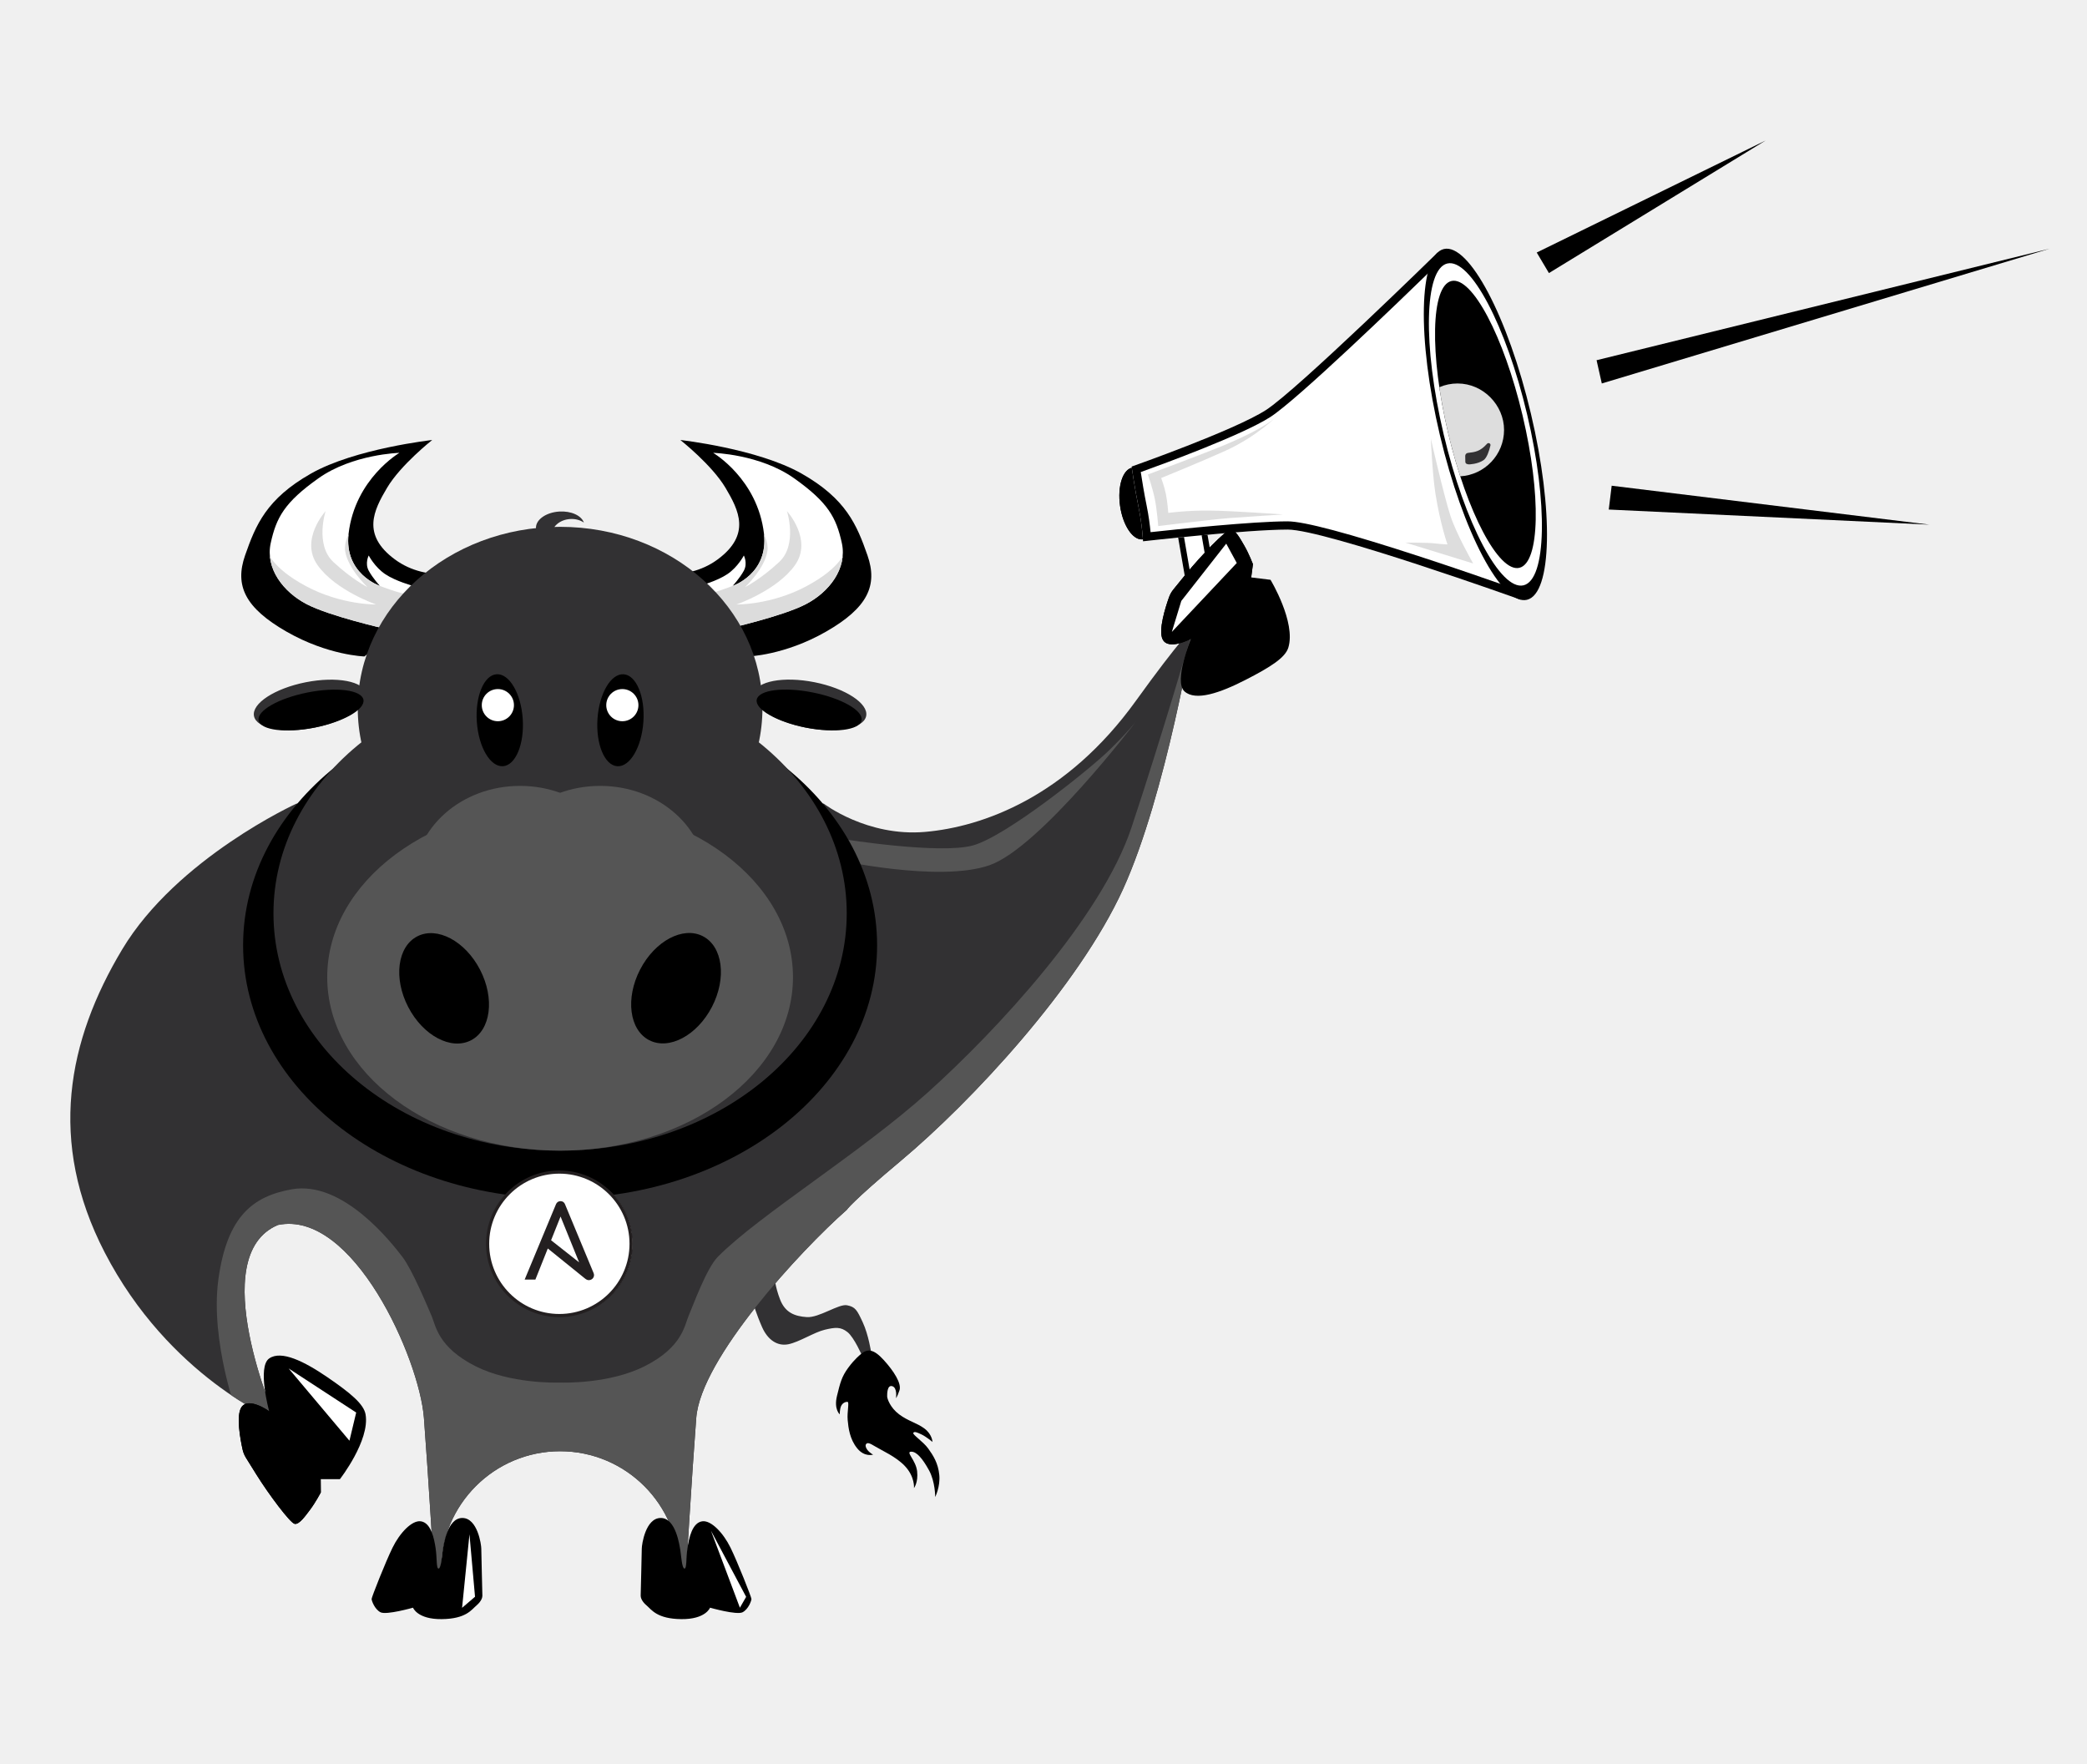
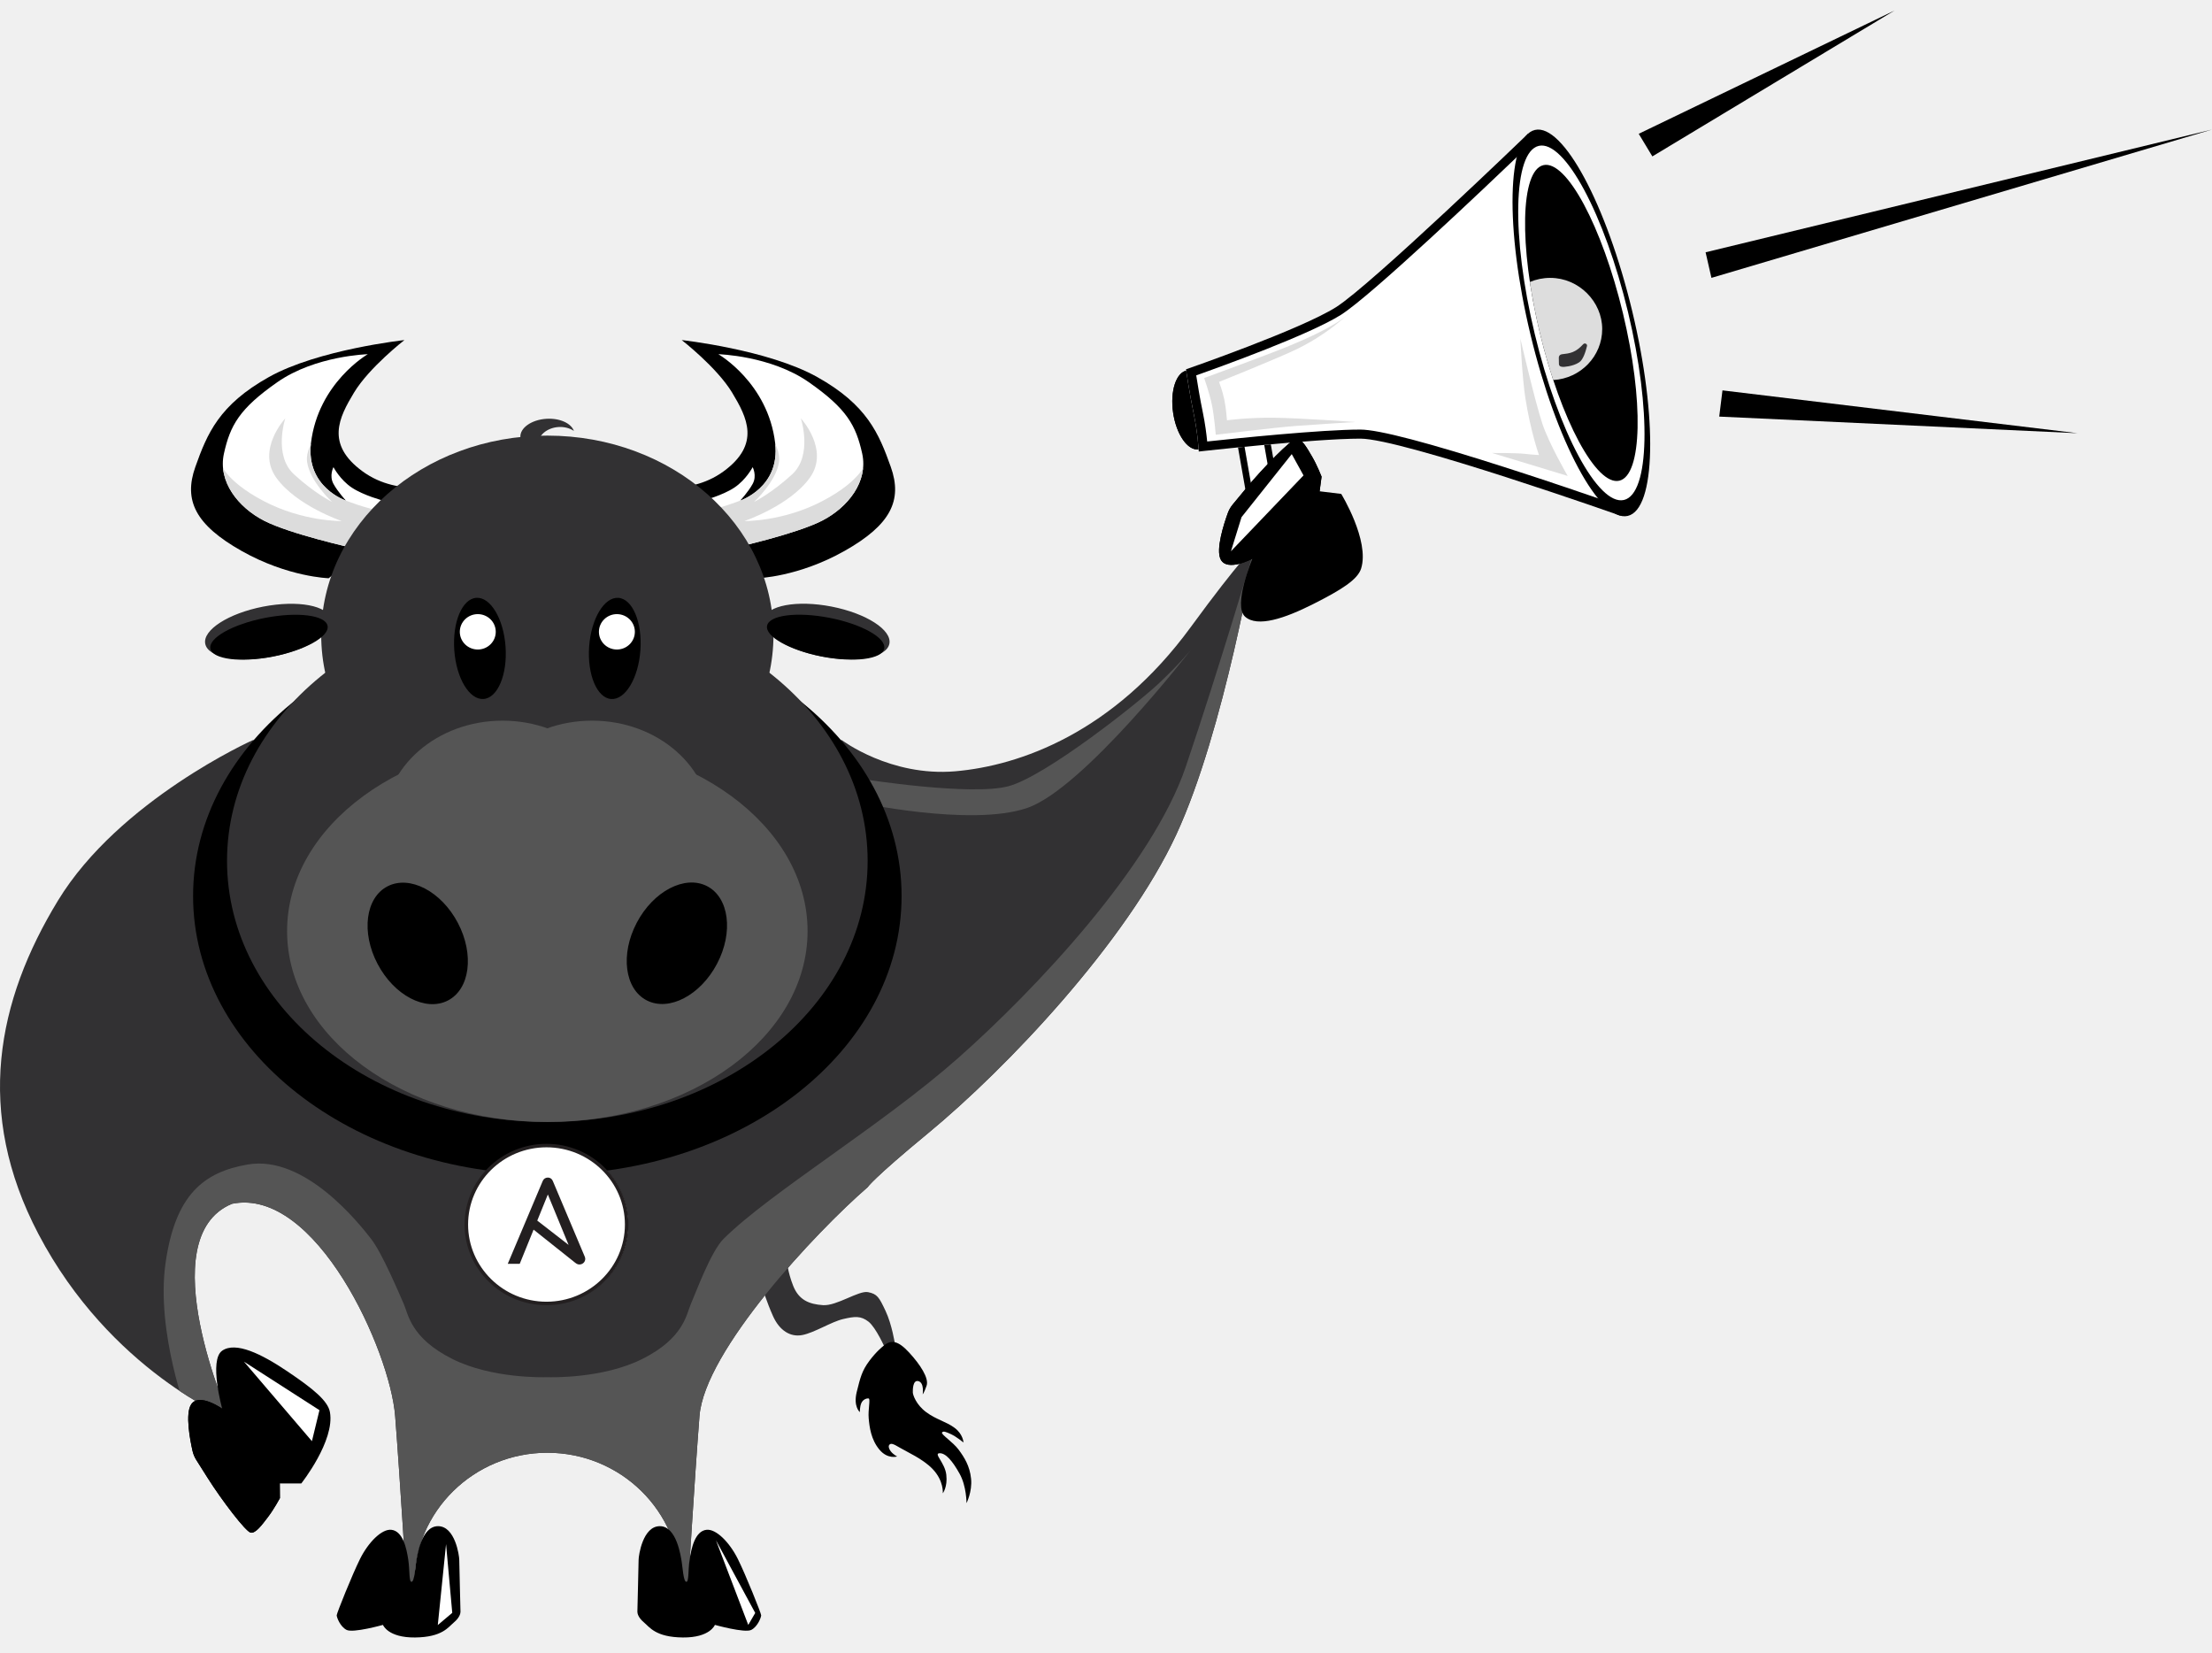
- <svg xmlns="http://www.w3.org/2000/svg" id="bullhorn-subscribe" width="954" height="806" data-name="Layer 2" viewBox="0 0 1771.29 1355.19">
-   <defs>
-     <style>
+ <svg xmlns="http://www.w3.org/2000/svg" id="bullhorn-subscribe" width="904.822" height="675.879" data-name="Layer 2" viewBox="0 0 1679.98 1136.408" version="1.1">
+   <defs id="defs3">
+     <style id="style1">
      .cls-1 {
        clip-path: url(#clippath);
      }

      .cls-2 {
        fill: #fff;
      }

      .cls-3 {
        fill: #323133;
      }

      .cls-4 {
        fill: #ddd;
      }

      .cls-5 {
        fill: #dcdcdc;
      }

      .cls-6 {
        fill: #231f20;
      }

      .cls-7 {
        fill: #555;
      }

      .cls-8 {
        clip-path: url(#clippath-1);
      }

      .cls-9 {
        clip-path: url(#clippath-2);
      }
    </style>
    <clipPath id="clippath">
-       <path class="cls-3" d="M699.12,611.38s36.78,28.26,85.95,24,120.39-29.89,178.89-111.13c37.88-52.6,49.08-62.6,49.08-62.6,0,0-23.25,141.89-59.95,222.43-37.6,82.51-128.4,180.09-188.64,230.53-41.8,35-45.82,41.58-45.82,41.58-39.48,34.75-123.83,126.14-127.7,176.47-3.87,50.32-8.85,134.94-8.85,134.94h-5.76c.1-1.82,.15-3.64,.15-5.49,0-55.84-45.27-101.11-101.11-101.11s-101.11,45.27-101.11,101.11c0,1.84,.05,3.67,.15,5.49h-5.76s-4.98-84.61-8.85-134.94c-3.87-50.32-60.16-176.81-123.88-163.69-62.71,26.31-1.66,165.9-1.66,165.9,0,0-90.77-36.83-145.44-142.68-48.51-93.92-31.52-179.73,14.93-257.15,46.45-77.42,147.87-123.66,147.87-123.66h446.34" />
+       <path class="cls-3" d="m 699.12,611.38 c 0,0 36.78,28.26 85.95,24 49.17,-4.26 120.39,-29.89 178.89,-111.13 37.88,-52.6 49.08,-62.6 49.08,-62.6 0,0 -23.25,141.89 -59.95,222.43 -37.6,82.51 -128.4,180.09 -188.64,230.53 -41.8,35 -45.82,41.58 -45.82,41.58 -39.48,34.75 -123.83,126.14 -127.7,176.47 -3.87,50.32 -8.85,134.94 -8.85,134.94 h -5.76 c 0.1,-1.82 0.15,-3.64 0.15,-5.49 0,-55.84 -45.27,-101.11 -101.11,-101.11 -55.84,0 -101.11,45.27 -101.11,101.11 0,1.84 0.05,3.67 0.15,5.49 h -5.76 c 0,0 -4.98,-84.61 -8.85,-134.94 -3.87,-50.32 -60.16,-176.81 -123.88,-163.69 -62.71,26.31 -1.66,165.9 -1.66,165.9 0,0 -90.77,-36.83 -145.44,-142.68 C 40.3,898.27 57.29,812.46 103.74,735.04 150.19,657.62 251.61,611.38 251.61,611.38 h 446.34" id="path1" />
    </clipPath>
    <clipPath id="clippath-1">
-       <path class="cls-2" d="M350.58,426.58s-14.74-3.95-23.69-10c-8.95-6.05-13.95-15.79-13.95-15.79,0,0-3.42,6.58,0,12.9s9.48,12.9,9.48,12.9c0,0-30.52-10.22-26.58-44.22,5.41-46.66,43.16-68.7,43.16-68.7,0,0-39.74,1.05-68.7,21.58s-35.8,33.43-40.53,55.01,10.79,41.59,30.53,51.85,66.33,20.79,66.33,20.79l23.95-36.32Z" />
+       <path class="cls-2" d="m 350.58,426.58 c 0,0 -14.74,-3.95 -23.69,-10 -8.95,-6.05 -13.95,-15.79 -13.95,-15.79 0,0 -3.42,6.58 0,12.9 3.42,6.32 9.48,12.9 9.48,12.9 0,0 -30.52,-10.22 -26.58,-44.22 5.41,-46.66 43.16,-68.7 43.16,-68.7 0,0 -39.74,1.05 -68.7,21.58 -28.96,20.53 -35.8,33.43 -40.53,55.01 -4.73,21.58 10.79,41.59 30.53,51.85 19.74,10.26 66.33,20.79 66.33,20.79 z" id="path2" />
    </clipPath>
    <clipPath id="clippath-2">
-       <path class="cls-2" d="M593.68,426.58s14.74-3.95,23.69-10c8.95-6.05,13.95-15.79,13.95-15.79,0,0,3.42,6.58,0,12.9s-9.48,12.9-9.48,12.9c0,0,30.52-10.22,26.58-44.22-5.41-46.66-43.16-68.7-43.16-68.7,0,0,39.74,1.05,68.7,21.58s35.8,33.43,40.53,55.01-10.79,41.59-30.53,51.85-66.33,20.79-66.33,20.79l-23.95-36.32Z" />
+       <path class="cls-2" d="m 593.68,426.58 c 0,0 14.74,-3.95 23.69,-10 8.95,-6.05 13.95,-15.79 13.95,-15.79 0,0 3.42,6.58 0,12.9 -3.42,6.32 -9.48,12.9 -9.48,12.9 0,0 30.52,-10.22 26.58,-44.22 -5.41,-46.66 -43.16,-68.7 -43.16,-68.7 0,0 39.74,1.05 68.7,21.58 28.96,20.53 35.8,33.43 40.53,55.01 4.73,21.58 -10.79,41.59 -30.53,51.85 -19.74,10.26 -66.33,20.79 -66.33,20.79 z" id="path3" />
    </clipPath>
  </defs>
-   <path class="cls-3" d="M739.41,1077.26s-2.25-15.07-7.15-25.62c-4.9-10.55-6.28-13.11-13.34-14.52-7.06-1.41-23.73,10.76-34.2,10.04s-18.34-3.91-22.63-14.91c-4.28-11-4.75-19.19-4.75-19.19l-18.61,20.79s3.21,10.83,8.05,21.78c4.84,10.95,13.04,16.4,22.27,14.58,9.23-1.82,21.99-10.21,31-12.34,9-2.13,13.47-2.51,19.2,1.99,5.74,4.5,12.75,20.75,12.75,20.75l7.41-3.35Z" />
-   <g>
-     <path class="cls-3" d="M699.12,611.38s36.78,28.26,85.95,24,120.39-29.89,178.89-111.13c37.88-52.6,49.08-62.6,49.08-62.6,0,0-23.25,141.89-59.95,222.43-37.6,82.51-128.4,180.09-188.64,230.53-41.8,35-45.82,41.58-45.82,41.58-39.48,34.75-123.83,126.14-127.7,176.47-3.87,50.32-8.85,134.94-8.85,134.94h-5.76c.1-1.82,.15-3.64,.15-5.49,0-55.84-45.27-101.11-101.11-101.11s-101.11,45.27-101.11,101.11c0,1.84,.05,3.67,.15,5.49h-5.76s-4.98-84.61-8.85-134.94c-3.87-50.32-60.16-176.81-123.88-163.69-62.71,26.31-1.66,165.9-1.66,165.9,0,0-90.77-36.83-145.44-142.68-48.51-93.92-31.52-179.73,14.93-257.15,46.45-77.42,147.87-123.66,147.87-123.66h446.34" />
-     <g class="cls-1">
-       <path class="cls-7" d="M765.36,1014.92c7.37,53.3-16.82,117.58-16.82,117.58l-4.02,186.28H206.22l-4.02-186.28s-24.19-64.28-16.82-117.58c7.37-53.3,29.26-70.38,62.31-76.23,43.83-7.75,85.32,46.33,93.76,57.26s21.35,42.21,24.83,50.15c3.48,7.95,5.15,26.49,37.24,42.71,29.67,15,68.66,14.01,71.74,13.91h0s.04,0,.1,0c.06,0,.1,0,.1,0h0c3.08,.11,42.07,1.09,71.74-13.9,32.09-16.22,33.77-34.76,37.24-42.71,3.48-7.95,15.1-40.36,24.83-50.15,35.59-35.84,120.79-87.82,178.56-139.81s146.89-147.66,172.49-224.48,52.71-170,52.71-170l-4.05,284.59-243.63,268.67Z" />
+   <path class="cls-3" d="m 679.73,961.515 c 0,0 -2.25,-14.837 -7.15,-25.224 -4.9,-10.387 -6.28,-12.907 -13.34,-14.295 -7.06,-1.388 -23.73,10.594 -34.2,9.885 -10.47,-0.709 -18.34,-3.85 -22.63,-14.679 -4.28,-10.83 -4.75,-18.893 -4.75,-18.893 l -18.61,20.468 c 0,0 3.21,10.662 8.05,21.443 4.84,10.781 13.04,16.146 22.27,14.354 9.23,-1.792 21.99,-10.052 31,-12.149 9,-2.097 13.47,-2.471 19.2,1.959 5.74,4.43 12.75,20.429 12.75,20.429 z" id="path4" style="stroke-width:0.992" />
+   <g id="g7" transform="matrix(1,0,0,0.9845332,-59.67952,-99.08352)">
+     <path class="cls-3" d="m 699.12,611.38 c 0,0 36.78,28.26 85.95,24 49.17,-4.26 120.39,-29.89 178.89,-111.13 37.88,-52.6 49.08,-62.6 49.08,-62.6 0,0 -23.25,141.89 -59.95,222.43 -37.6,82.51 -128.4,180.09 -188.64,230.53 -41.8,35 -45.82,41.58 -45.82,41.58 -39.48,34.75 -123.83,126.14 -127.7,176.47 -3.87,50.32 -8.85,134.94 -8.85,134.94 h -5.76 c 0.1,-1.82 0.15,-3.64 0.15,-5.49 0,-55.84 -45.27,-101.11 -101.11,-101.11 -55.84,0 -101.11,45.27 -101.11,101.11 0,1.84 0.05,3.67 0.15,5.49 h -5.76 c 0,0 -4.98,-84.61 -8.85,-134.94 -3.87,-50.32 -60.16,-176.81 -123.88,-163.69 -62.71,26.31 -1.66,165.9 -1.66,165.9 0,0 -90.77,-36.83 -145.44,-142.68 C 40.3,898.27 57.29,812.46 103.74,735.04 150.19,657.62 251.61,611.38 251.61,611.38 h 446.34" id="path5" />
+     <g class="cls-1" clip-path="url(#clippath)" id="g6">
+       <path class="cls-7" d="m 765.36,1014.92 c 7.37,53.3 -16.82,117.58 -16.82,117.58 l -4.02,186.28 H 206.22 L 202.2,1132.5 c 0,0 -24.19,-64.28 -16.82,-117.58 7.37,-53.3 29.26,-70.38 62.31,-76.23 43.83,-7.75 85.32,46.33 93.76,57.26 8.44,10.93 21.35,42.21 24.83,50.15 3.48,7.95 5.15,26.49 37.24,42.71 29.67,15 68.66,14.01 71.74,13.91 v 0 c 0,0 0.04,0 0.1,0 0.06,0 0.1,0 0.1,0 v 0 c 3.08,0.11 42.07,1.09 71.74,-13.9 32.09,-16.22 33.77,-34.76 37.24,-42.71 3.48,-7.95 15.1,-40.36 24.83,-50.15 35.59,-35.84 120.79,-87.82 178.56,-139.81 57.77,-51.99 146.89,-147.66 172.49,-224.48 25.6,-76.82 52.71,-170 52.71,-170 l -4.05,284.59 -243.63,268.67 z" id="path6" />
    </g>
  </g>
-   <g>
-     <rect class="cls-2" x="1002.78" y="374.23" width="24.98" height="53.79" transform="translate(-53.46 178.65) rotate(-9.8)" />
-     <path d="M1018.92,378.27l7.45,43.15-14.76,2.55-7.45-43.15,14.76-2.55m4.08-5.78l-24.61,4.25,9.16,53.01,24.61-4.25-9.16-53.01h0Z" />
+   <g id="g8" transform="matrix(1,0,0,0.9845332,-59.67952,-99.08352)">
+     <rect class="cls-2" x="1002.78" y="374.23" width="24.98" height="53.79" transform="rotate(-9.8,1015.201,401.117)" id="rect7" />
+     <path d="m 1018.92,378.27 7.45,43.15 -14.76,2.55 -7.45,-43.15 14.76,-2.55 m 4.08,-5.78 -24.61,4.25 9.16,53.01 24.61,-4.25 z" id="path7" />
  </g>
-   <g>
-     <ellipse cx="965.64" cy="356.65" rx="15.15" ry="30.74" transform="translate(-40.88 140.83) rotate(-8.17)" />
-     <path d="M962.36,331.14c4.12,0,11.19,9.16,13.33,24.07,2.23,15.55-2.29,26.33-6.39,26.92-.12,.02-.25,.03-.37,.03-4.12,0-11.19-9.16-13.33-24.07-1.04-7.28-.64-14.53,1.11-19.89,1.32-4.06,3.35-6.76,5.28-7.04,.12-.02,.25-.03,.37-.03m0-5c-.36,0-.72,.03-1.08,.08-8.28,1.19-13.04,15.78-10.63,32.58,2.31,16.07,10.34,28.35,18.28,28.35,.36,0,.72-.03,1.08-.08,8.28-1.19,13.04-15.78,10.63-32.58-2.31-16.07-10.34-28.35-18.28-28.35h0Z" />
+   <g id="g9" transform="matrix(1,0,0,0.9845332,-59.67952,-99.08352)">
+     <ellipse cx="965.64" cy="356.65" rx="15.15" ry="30.74" transform="rotate(-8.17,965.5194,356.6184)" id="ellipse8" />
+     <path d="m 962.36,331.14 c 4.12,0 11.19,9.16 13.33,24.07 2.23,15.55 -2.29,26.33 -6.39,26.92 -0.12,0.02 -0.25,0.03 -0.37,0.03 -4.12,0 -11.19,-9.16 -13.33,-24.07 -1.04,-7.28 -0.64,-14.53 1.11,-19.89 1.32,-4.06 3.35,-6.76 5.28,-7.04 0.12,-0.02 0.25,-0.03 0.37,-0.03 m 0,-5 c -0.36,0 -0.72,0.03 -1.08,0.08 -8.28,1.19 -13.04,15.78 -10.63,32.58 2.31,16.07 10.34,28.35 18.28,28.35 0.36,0 0.72,-0.03 1.08,-0.08 8.28,-1.19 13.04,-15.78 10.63,-32.58 -2.31,-16.07 -10.34,-28.35 -18.28,-28.35 z" id="path8" />
  </g>
-   <g>
-     <path class="cls-2" d="M1220.11,143.66s-119.01,116.56-145.75,133.73c-26.95,17.31-113.94,47.93-113.94,47.93,0,0,2.71,18.99,5.88,34.36s3.81,29.06,3.81,29.06c0,0,87.58-9.94,122.8-9.94,31.65,0,197.74,59.51,197.74,59.51l-70.53-294.66Z" />
-     <path d="M1216.17,157.28l64.66,270.14c-15.69-5.52-44.59-15.56-75.02-25.51-61.06-19.97-99.05-30.1-112.92-30.1-29.67,0-94.55,6.8-116.37,9.18-.54-5.63-1.55-13.87-3.37-22.72-2.05-9.94-3.92-21.55-4.96-28.29,19.72-7.08,86.28-31.5,109.95-46.7,23.01-14.78,109.72-98.48,138.03-126m3.94-13.62s-119.01,116.56-145.75,133.73c-26.95,17.31-113.94,47.93-113.94,47.93,0,0,2.71,18.99,5.88,34.36,3.17,15.37,3.81,29.06,3.81,29.06,0,0,87.58-9.94,122.8-9.94,31.65,0,197.74,59.51,197.74,59.51l-70.53-294.66h0Z" />
+   <g id="g10" transform="matrix(1,0,0,0.9845332,-59.67952,-99.08352)">
+     <path class="cls-2" d="m 1220.11,143.66 c 0,0 -119.01,116.56 -145.75,133.73 -26.95,17.31 -113.94,47.93 -113.94,47.93 0,0 2.71,18.99 5.88,34.36 3.17,15.37 3.81,29.06 3.81,29.06 0,0 87.58,-9.94 122.8,-9.94 31.65,0 197.74,59.51 197.74,59.51 l -70.53,-294.66 z" id="path9" />
+     <path d="m 1216.17,157.28 64.66,270.14 c -15.69,-5.52 -44.59,-15.56 -75.02,-25.51 -61.06,-19.97 -99.05,-30.1 -112.92,-30.1 -29.67,0 -94.55,6.8 -116.37,9.18 -0.54,-5.63 -1.55,-13.87 -3.37,-22.72 -2.05,-9.94 -3.92,-21.55 -4.96,-28.29 19.72,-7.08 86.28,-31.5 109.95,-46.7 23.01,-14.78 109.72,-98.48 138.03,-126 m 3.94,-13.62 c 0,0 -119.01,116.56 -145.75,133.73 -26.95,17.31 -113.94,47.93 -113.94,47.93 0,0 2.71,18.99 5.88,34.36 3.17,15.37 3.81,29.06 3.81,29.06 0,0 87.58,-9.94 122.8,-9.94 31.65,0 197.74,59.51 197.74,59.51 l -70.53,-294.66 v 0 z" id="path10" />
  </g>
-   <circle class="cls-2" cx="475.21" cy="984.96" r="61.39" />
-   <path class="cls-7" d="M715.35,641.45s82.21,13.2,110.41,5.4,98.4-64.2,114.6-79.8,24-25.61,24-25.61c0,0-81.61,107.2-124.5,122.2s-131.09-4.8-131.09-4.8l6.59-17.4Z" />
-   <g>
-     <path d="M309.32,486.47s-30.9-.86-66.1-21.03c-35.19-20.17-44.21-39.06-35.19-64.81,9.01-25.75,18.06-47.88,55.91-69.37,37.39-21.22,102.89-28.49,102.89-28.49,0,0-26.76,21.09-38.32,40.58-11.37,19.17-21.76,39.68,6.56,60.71,28.33,21.03,63.95,9.44,63.95,9.44l-89.7,72.96Z" />
-     <g>
-       <path class="cls-2" d="M350.58,426.58s-14.74-3.95-23.69-10c-8.95-6.05-13.95-15.79-13.95-15.79,0,0-3.42,6.58,0,12.9s9.48,12.9,9.48,12.9c0,0-30.52-10.22-26.58-44.22,5.41-46.66,43.16-68.7,43.16-68.7,0,0-39.74,1.05-68.7,21.58s-35.8,33.43-40.53,55.01,10.79,41.59,30.53,51.85,66.33,20.79,66.33,20.79l23.95-36.32Z" />
-       <g class="cls-8">
-         <path class="cls-5" d="M330.31,475.53l-80.01-32.11-30.27-38.16,6.84-8.42s2.9,13.95,32.9,30c30,16.06,59.48,15.53,59.48,15.53,0,0-34.48-11.84-49.74-33.43s6.84-45.8,6.84-45.8c0,0-9.21,28.43,6.58,43.16,15.79,14.74,28.95,21.32,28.95,21.32,0,0-16.84-15.79-18.95-30.79-2.11-15,17.37-33.69,17.37-33.69l-2.37,47.64,8.99,11.63,5.49,4.16s15.41,6.36,27.6,8.02c12.18,1.67-19.7,40.93-19.7,40.93Z" />
+   <ellipse class="cls-2" cx="415.53" cy="870.642" id="circle10" rx="61.39" ry="60.44" style="stroke-width:0.992" />
+   <path class="cls-7" d="m 655.67,532.445 c 0,0 82.21,12.996 110.41,5.316 28.2,-7.679 98.4,-63.207 114.6,-78.566 16.2,-15.359 24,-25.214 24,-25.214 0,0 -81.61,105.542 -124.5,120.31 -42.89,14.768 -131.09,-4.726 -131.09,-4.726 l 6.59,-17.131 z" id="path11" style="stroke-width:0.992" />
+   <g id="g16" transform="matrix(1,0,0,0.9845332,-59.67952,-99.08352)">
+     <path d="m 309.32,486.47 c 0,0 -30.9,-0.86 -66.1,-21.03 -35.19,-20.17 -44.21,-39.06 -35.19,-64.81 9.01,-25.75 18.06,-47.88 55.91,-69.37 37.39,-21.22 102.89,-28.49 102.89,-28.49 0,0 -26.76,21.09 -38.32,40.58 -11.37,19.17 -21.76,39.68 6.56,60.71 28.33,21.03 63.95,9.44 63.95,9.44 l -89.7,72.96 z" id="path12" />
+     <g id="g15">
+       <path class="cls-2" d="m 350.58,426.58 c 0,0 -14.74,-3.95 -23.69,-10 -8.95,-6.05 -13.95,-15.79 -13.95,-15.79 0,0 -3.42,6.58 0,12.9 3.42,6.32 9.48,12.9 9.48,12.9 0,0 -30.52,-10.22 -26.58,-44.22 5.41,-46.66 43.16,-68.7 43.16,-68.7 0,0 -39.74,1.05 -68.7,21.58 -28.96,20.53 -35.8,33.43 -40.53,55.01 -4.73,21.58 10.79,41.59 30.53,51.85 19.74,10.26 66.33,20.79 66.33,20.79 z" id="path13" />
+       <g class="cls-8" clip-path="url(#clippath-1)" id="g14">
+         <path class="cls-5" d="m 330.31,475.53 -80.01,-32.11 -30.27,-38.16 6.84,-8.42 c 0,0 2.9,13.95 32.9,30 30,16.06 59.48,15.53 59.48,15.53 0,0 -34.48,-11.84 -49.74,-33.43 -15.26,-21.59 6.84,-45.8 6.84,-45.8 0,0 -9.21,28.43 6.58,43.16 15.79,14.74 28.95,21.32 28.95,21.32 0,0 -16.84,-15.79 -18.95,-30.79 -2.11,-15 17.37,-33.69 17.37,-33.69 l -2.37,47.64 8.99,11.63 5.49,4.16 c 0,0 15.41,6.36 27.6,8.02 12.18,1.67 -19.7,40.93 -19.7,40.93 z" id="path14" />
      </g>
    </g>
  </g>
-   <g>
-     <path d="M634.94,486.47s30.9-.86,66.1-21.03,44.21-39.06,35.19-64.81c-9.01-25.75-18.06-47.88-55.91-69.37-37.39-21.22-102.89-28.49-102.89-28.49,0,0,26.76,21.09,38.32,40.58,11.37,19.17,21.76,39.68-6.56,60.71-28.33,21.03-63.95,9.44-63.95,9.44l89.7,72.96Z" />
-     <g>
-       <path class="cls-2" d="M593.68,426.58s14.74-3.95,23.69-10c8.95-6.05,13.95-15.79,13.95-15.79,0,0,3.42,6.58,0,12.9s-9.48,12.9-9.48,12.9c0,0,30.52-10.22,26.58-44.22-5.41-46.66-43.16-68.7-43.16-68.7,0,0,39.74,1.05,68.7,21.58s35.8,33.43,40.53,55.01-10.79,41.59-30.53,51.85-66.33,20.79-66.33,20.79l-23.95-36.32Z" />
-       <g class="cls-9">
-         <path class="cls-5" d="M613.95,475.53l80.01-32.11,30.27-38.16-6.84-8.42s-2.9,13.95-32.9,30c-30,16.06-59.48,15.53-59.48,15.53,0,0,34.48-11.84,49.74-33.43s-6.84-45.8-6.84-45.8c0,0,9.21,28.43-6.58,43.16-15.79,14.74-28.95,21.32-28.95,21.32,0,0,16.84-15.79,18.95-30.79,2.11-15-17.37-33.69-17.37-33.69l2.37,47.64-8.99,11.63-5.49,4.16s-15.41,6.36-27.6,8.02c-12.18,1.67,19.7,40.93,19.7,40.93Z" />
+   <g id="g20" transform="matrix(1,0,0,0.9845332,-59.67952,-99.08352)">
+     <path d="m 634.94,486.47 c 0,0 30.9,-0.86 66.1,-21.03 35.2,-20.17 44.21,-39.06 35.19,-64.81 -9.01,-25.75 -18.06,-47.88 -55.91,-69.37 -37.39,-21.22 -102.89,-28.49 -102.89,-28.49 0,0 26.76,21.09 38.32,40.58 11.37,19.17 21.76,39.68 -6.56,60.71 -28.33,21.03 -63.95,9.44 -63.95,9.44 l 89.7,72.96 z" id="path16" />
+     <g id="g19">
+       <path class="cls-2" d="m 593.68,426.58 c 0,0 14.74,-3.95 23.69,-10 8.95,-6.05 13.95,-15.79 13.95,-15.79 0,0 3.42,6.58 0,12.9 -3.42,6.32 -9.48,12.9 -9.48,12.9 0,0 30.52,-10.22 26.58,-44.22 -5.41,-46.66 -43.16,-68.7 -43.16,-68.7 0,0 39.74,1.05 68.7,21.58 28.96,20.53 35.8,33.43 40.53,55.01 4.73,21.58 -10.79,41.59 -30.53,51.85 -19.74,10.26 -66.33,20.79 -66.33,20.79 z" id="path17" />
+       <g class="cls-9" clip-path="url(#clippath-2)" id="g18">
+         <path class="cls-5" d="m 613.95,475.53 80.01,-32.11 30.27,-38.16 -6.84,-8.42 c 0,0 -2.9,13.95 -32.9,30 -30,16.06 -59.48,15.53 -59.48,15.53 0,0 34.48,-11.84 49.74,-33.43 15.26,-21.59 -6.84,-45.8 -6.84,-45.8 0,0 9.21,28.43 -6.58,43.16 -15.79,14.74 -28.95,21.32 -28.95,21.32 0,0 16.84,-15.79 18.95,-30.79 2.11,-15 -17.37,-33.69 -17.37,-33.69 l 2.37,47.64 -8.99,11.63 -5.49,4.16 c 0,0 -15.41,6.36 -27.6,8.02 -12.18,1.67 19.7,40.93 19.7,40.93 z" id="path18" />
      </g>
    </g>
  </g>
-   <g>
-     <path d="M1010.82,471.48s-14.92,36.19-5.51,44.65c9.41,8.46,30.13,1.32,51.72-9.74,21.65-11.09,33.79-18.92,36.4-27.4,6.64-21.58-15.11-57.57-15.11-57.57l-16.4-2.02,1.48-11.27s-3.42-8.92-7.25-15.54-7.9-14.06-11.81-13.78c-3.91,.29-25.2,22.24-37.98,37.95l-10.44,12.83c-1.62,1.99-2.88,4.22-3.74,6.63-2.96,8.3-9.3,28.06-5.41,35.74,4.98,9.83,24.07-.49,24.07-.49Z" />
-     <polygon class="cls-2" points="994.57 465.65 1049.68 407.16 1040.74 390.73 1002.6 439.36 994.57 465.65" />
+   <g id="g21" transform="matrix(1,0,0,0.9845332,-59.67952,-99.08352)">
+     <path d="m 1010.82,471.48 c 0,0 -14.92,36.19 -5.51,44.65 9.41,8.46 30.13,1.32 51.72,-9.74 21.65,-11.09 33.79,-18.92 36.4,-27.4 6.64,-21.58 -15.11,-57.57 -15.11,-57.57 l -16.4,-2.02 1.48,-11.27 c 0,0 -3.42,-8.92 -7.25,-15.54 -3.83,-6.62 -7.9,-14.06 -11.81,-13.78 -3.91,0.29 -25.2,22.24 -37.98,37.95 l -10.44,12.83 c -1.62,1.99 -2.88,4.22 -3.74,6.63 -2.96,8.3 -9.3,28.06 -5.41,35.74 4.98,9.83 24.07,-0.49 24.07,-0.49 z" id="path20" />
+     <polygon class="cls-2" points="1002.6,439.36 994.57,465.65 1049.68,407.16 1040.74,390.73 " id="polygon20" />
  </g>
-   <g>
-     <path d="M228.43,1127.04s-10.24-37.55,0-44.76,29.67,2.37,49.49,15.93c19.86,13.59,30.81,22.8,32.34,31.49,3.89,22.12-21.77,55-21.77,55h-16.31l.09,11.31s-4.43,8.39-8.98,14.46c-4.55,6.07-9.44,12.92-13.23,12.16-3.79-.76-22-25.04-32.62-42.11l-8.68-13.95c-1.34-2.16-2.31-4.52-2.86-7-1.9-8.55-5.72-28.84-.98-35.95,6.07-9.1,23.52,3.41,23.52,3.41Z" />
-     <polygon class="cls-2" points="302.3 1128.16 296.58 1152.07 244.97 1090.75 302.3 1128.16" />
+   <g id="g22" transform="matrix(1,0,0,0.9845332,-59.67952,-99.08352)">
+     <path d="m 228.43,1127.04 c 0,0 -10.24,-37.55 0,-44.76 10.24,-7.21 29.67,2.37 49.49,15.93 19.86,13.59 30.81,22.8 32.34,31.49 3.89,22.12 -21.77,55 -21.77,55 h -16.31 l 0.09,11.31 c 0,0 -4.43,8.39 -8.98,14.46 -4.55,6.07 -9.44,12.92 -13.23,12.16 -3.79,-0.76 -22,-25.04 -32.62,-42.11 l -8.68,-13.95 c -1.34,-2.16 -2.31,-4.52 -2.86,-7 -1.9,-8.55 -5.72,-28.84 -0.98,-35.95 6.07,-9.1 23.52,3.41 23.52,3.41 z" id="path21" />
+     <polygon class="cls-2" points="302.3,1128.16 296.58,1152.07 244.97,1090.75 " id="polygon21" />
  </g>
-   <g>
-     <ellipse cx="475.37" cy="731.57" rx="269.05" ry="214.8" />
-     <ellipse class="cls-3" cx="475.37" cy="530.27" rx="171.74" ry="153.81" />
-     <ellipse class="cls-3" cx="475.37" cy="704.48" rx="243.27" ry="201.4" />
-     <g>
-       <ellipse class="cls-7" cx="475.37" cy="758.63" rx="197.65" ry="147.25" />
-       <g>
-         <ellipse class="cls-7" cx="509.38" cy="676.26" rx="90.11" ry="79.94" />
-         <ellipse class="cls-7" cx="441.37" cy="676.26" rx="90.11" ry="79.94" />
+   <g id="g38" transform="matrix(1,0,0,0.9845332,-59.67952,-99.08352)">
+     <ellipse cx="475.37" cy="731.57" rx="269.05" ry="214.8" id="ellipse22" />
+     <ellipse class="cls-3" cx="475.37" cy="530.27" rx="171.74" ry="153.81" id="ellipse23" />
+     <ellipse class="cls-3" cx="475.37" cy="704.48" rx="243.27" ry="201.4" id="ellipse24" />
+     <g id="g28">
+       <ellipse class="cls-7" cx="475.37" cy="758.63" rx="197.65" ry="147.25" id="ellipse25" />
+       <g id="g27">
+         <ellipse class="cls-7" cx="509.38" cy="676.26" rx="90.11" ry="79.94" id="ellipse26" />
+         <ellipse class="cls-7" cx="441.37" cy="676.26" rx="90.11" ry="79.94" id="ellipse27" />
      </g>
    </g>
-     <g>
-       <ellipse cx="573.77" cy="768.09" rx="49.65" ry="34.35" transform="translate(-372.04 924.94) rotate(-62.66)" />
-       <ellipse cx="376.97" cy="768.09" rx="34.35" ry="49.65" transform="translate(-310.69 258.98) rotate(-27.34)" />
+     <g id="g29">
+       <ellipse cx="573.77" cy="768.09" rx="49.65" ry="34.35" transform="rotate(-62.66,573.7131,768.0586)" id="ellipse28" />
+       <ellipse cx="376.97" cy="768.09" rx="34.35" ry="49.65" transform="rotate(-27.34,377.0557,768.194)" id="ellipse29" />
    </g>
-     <path class="cls-3" d="M468.36,383.78c-.45-7.13,6.49-13.37,15.5-13.94,4.47-.28,8.6,.89,11.69,3-2.1-5.93-10.78-9.99-20.9-9.35-11.36,.72-20.2,7.08-19.75,14.21,.37,5.82,6.81,10.35,15.34,11.43-1.08-1.59-1.76-3.4-1.88-5.35Z" />
-     <g>
-       <g>
-         <ellipse class="cls-3" cx="687.46" cy="527.6" rx="19.61" ry="48.63" transform="translate(36.16 1099.23) rotate(-78.78)" />
-         <ellipse cx="686.76" cy="531.95" rx="15.2" ry="45.35" transform="translate(31.33 1102.05) rotate(-78.78)" />
+     <path class="cls-3" d="m 468.36,383.78 c -0.45,-7.13 6.49,-13.37 15.5,-13.94 4.47,-0.28 8.6,0.89 11.69,3 -2.1,-5.93 -10.78,-9.99 -20.9,-9.35 -11.36,0.72 -20.2,7.08 -19.75,14.21 0.37,5.82 6.81,10.35 15.34,11.43 -1.08,-1.59 -1.76,-3.4 -1.88,-5.35 z" id="path29" />
+     <g id="g34">
+       <g id="g31">
+         <ellipse class="cls-3" cx="687.46" cy="527.6" rx="19.61" ry="48.63" transform="rotate(-78.78,687.4304,527.5962)" id="ellipse30" />
+         <ellipse cx="686.76" cy="531.95" rx="15.2" ry="45.35" transform="rotate(-78.78,686.7326,531.9473)" id="ellipse31" />
      </g>
-       <g>
-         <ellipse class="cls-3" cx="263.29" cy="527.6" rx="48.63" ry="19.61" transform="translate(-97.65 61.33) rotate(-11.22)" />
-         <ellipse cx="263.99" cy="531.95" rx="45.35" ry="15.2" transform="translate(-98.48 61.55) rotate(-11.22)" />
+       <g id="g33">
+         <ellipse class="cls-3" cx="263.29" cy="527.6" rx="48.63" ry="19.61" transform="rotate(-11.22,263.3598,527.7276)" id="ellipse32" />
+         <ellipse cx="263.99" cy="531.95" rx="45.35" ry="15.2" transform="rotate(-11.22,264.0647,532.0625)" id="ellipse33" />
      </g>
    </g>
-     <g>
-       <g>
-         <ellipse cx="526.58" cy="540.6" rx="39.11" ry="19.52" transform="translate(-49.43 1028.2) rotate(-86)" />
-         <circle class="cls-2" cx="528.2" cy="527.8" r="13.65" />
+     <g id="g37">
+       <g id="g35">
+         <ellipse cx="526.58" cy="540.6" rx="39.11" ry="19.52" transform="rotate(-86,526.5897,540.6036)" id="ellipse34" />
+         <circle class="cls-2" cx="528.2" cy="527.8" r="13.65" id="circle34" />
      </g>
-       <g>
-         <ellipse cx="424.16" cy="540.6" rx="19.52" ry="39.11" transform="translate(-36.67 30.9) rotate(-4)" />
-         <circle class="cls-2" cx="422.55" cy="527.8" r="13.65" />
+       <g id="g36">
+         <ellipse cx="424.16" cy="540.6" rx="19.52" ry="39.11" transform="rotate(-4,424.0951,540.4957)" id="ellipse35" />
+         <circle class="cls-2" cx="422.55" cy="527.8" r="13.65" id="circle35" />
      </g>
    </g>
  </g>
-   <path d="M596.16,1220.45c7.36-.92,17.62,9.68,23.87,22.43,6,12.24,17.74,41.98,17.74,43.49s-2.55,8.69-7.51,11.28c-4.96,2.59-27.62-3.87-27.62-3.87,0,0-3.67,9.92-24.37,9.71-20.7-.22-25.23-7.98-29.55-11.65-4.31-3.67-4.96-6.9-4.96-8.2s.93-36.51,.93-39.96,3.17-26.04,16.11-26.04,15.96,23.72,16.61,27.39,1.29,15.32,3.45,15.53,1.29-8.63,2.59-17.26,4.03-21.78,12.72-22.86Z" />
-   <path d="M357.01,1220.45c-7.36-.92-17.62,9.68-23.87,22.43-6,12.24-17.74,41.98-17.74,43.49s2.55,8.69,7.51,11.28c4.96,2.59,27.62-3.87,27.62-3.87,0,0,3.67,9.92,24.37,9.71,20.7-.22,25.23-7.98,29.55-11.65,4.31-3.67,4.96-6.9,4.96-8.2s-.93-36.51-.93-39.96-3.17-26.04-16.11-26.04-15.96,23.72-16.61,27.39-1.29,15.32-3.45,15.53-1.29-8.63-2.59-17.26c-1.29-8.63-4.03-21.78-12.72-22.86Z" />
-   <polygon class="cls-2" points="398.45 1231.51 403.16 1284.49 392.18 1293.89 398.45 1231.51" />
-   <polygon class="cls-2" points="633.26 1284.57 627.97 1293.8 603.43 1228.5 633.26 1284.57" />
-   <path d="M730.4,1078.79c5.98-5.39,11.42-4.27,19.76,4.92,8.34,9.18,15.25,19.83,13.24,25.63-2.01,5.8-2.95,6.59-2.95,6.59,0,0,1.34-8.76-3.13-10.12s-4.39,6.76-4.37,8.64,2.49,9.49,10.2,15.27c7.7,5.78,14.88,7.11,21.47,12.03,6.58,4.93,6.81,11.33,6.81,11.33,0,0-5.46-4.53-9.42-6.38s-5.93-2.69-6.88-1.3,8.36,7.36,12.63,13.25c4.27,5.89,8.45,12.46,9.44,22.42,.98,9.97-3.48,18.79-3.48,18.79,0,0,.11-12.98-5.26-22.72-5.37-9.75-10.5-15.98-15.23-15.76-4.73,.22,4.08,7.19,5.15,16.59,1.08,9.49-2.66,14.3-2.66,14.3,0,0,.94-9.65-7.89-18.89-7.44-7.79-19.43-13.03-24.81-16.32-5.38-3.3-6.86-3.54-7.99-2.07s.51,4.7,2.81,6.65,3.23,2.23,3.23,2.23c0,0-7.25,2.4-13.56-5.36-6.31-7.76-7.47-17.25-8.07-24.03-.6-6.79,1.51-15.11-.07-15.35-1.58-.24-4.38,.82-5.57,3.67s-1.07,6.89-1.07,6.89c0,0-5.13-4.25-2.36-15.63s4.03-16.38,9.56-23.92c5.53-7.54,10.48-11.34,10.48-11.34Z" />
-   <path d="M272.18,1184.69l.09,11.31s-4.43,8.39-8.98,14.46c-4.55,6.07-9.44,12.92-13.23,12.16-3.79-.76-22-25.04-32.62-42.11l-8.68-13.95c-1.34-2.16-2.31-4.52-2.86-7-1.9-8.55-5.72-28.84-.98-35.95,6.07-9.1,23.52,3.41,23.52,3.41l43.75,57.66Z" />
-   <g>
-     <path d="M1061.91,419.4l1.48-11.27s-3.42-8.92-7.25-15.54-7.9-14.06-11.81-13.78c-3.91,.29-25.2,22.24-37.98,37.95l-10.44,12.83c-1.62,1.99-2.88,4.22-3.74,6.63-2.96,8.3-9.3,28.06-5.41,35.74,4.98,9.83,24.07-.49,24.07-.49l51.09-52.08Z" />
-     <polygon class="cls-2" points="994.57 465.65 1049.68 407.16 1040.74 390.73 1002.6 439.36 994.57 465.65" />
+   <path d="m 536.48,1102.49 c 7.36,-0.906 17.62,9.53 23.87,22.083 6,12.051 17.74,41.331 17.74,42.817 0,1.487 -2.55,8.556 -7.51,11.106 -4.96,2.55 -27.62,-3.81 -27.62,-3.81 0,0 -3.67,9.767 -24.37,9.56 -20.7,-0.217 -25.23,-7.857 -29.55,-11.47 -4.31,-3.613 -4.96,-6.793 -4.96,-8.073 0,-1.28 0.93,-35.945 0.93,-39.342 0,-3.397 3.17,-25.637 16.11,-25.637 12.94,0 15.96,23.353 16.61,26.966 0.65,3.613 1.29,15.083 3.45,15.29 2.16,0.207 1.29,-8.496 2.59,-16.993 1.3,-8.496 4.03,-21.443 12.72,-22.506 z" id="path38" style="stroke-width:0.992" />
+   <path d="m 297.33,1102.49 c -7.36,-0.906 -17.62,9.53 -23.87,22.083 -6,12.051 -17.74,41.331 -17.74,42.817 0,1.487 2.55,8.556 7.51,11.106 4.96,2.55 27.62,-3.81 27.62,-3.81 0,0 3.67,9.767 24.37,9.56 20.7,-0.217 25.23,-7.857 29.55,-11.47 4.31,-3.613 4.96,-6.793 4.96,-8.073 0,-1.28 -0.93,-35.945 -0.93,-39.342 0,-3.397 -3.17,-25.637 -16.11,-25.637 -12.94,0 -15.96,23.353 -16.61,26.966 -0.65,3.613 -1.29,15.083 -3.45,15.29 -2.16,0.207 -1.29,-8.496 -2.59,-16.993 -1.29,-8.496 -4.03,-21.443 -12.72,-22.506 z" id="path39" style="stroke-width:0.992" />
+   <polygon class="cls-2" points="398.45,1231.51 403.16,1284.49 392.18,1293.89 " id="polygon39" transform="matrix(1,0,0,0.9845332,-59.67952,-99.08352)" />
+   <polygon class="cls-2" points="633.26,1284.57 627.97,1293.8 603.43,1228.5 " id="polygon40" transform="matrix(1,0,0,0.9845332,-59.67952,-99.08352)" />
+   <path d="m 670.72,963.021 c 5.98,-5.307 11.42,-4.204 19.76,4.844 8.34,9.038 15.25,19.523 13.24,25.234 -2.01,5.71 -2.95,6.488 -2.95,6.488 0,0 1.34,-8.625 -3.13,-9.963 -4.47,-1.339 -4.39,6.655 -4.37,8.506 0.02,1.851 2.49,9.343 10.2,15.034 7.7,5.691 14.88,7 21.47,11.844 6.58,4.854 6.81,11.155 6.81,11.155 0,0 -5.46,-4.46 -9.42,-6.281 -3.96,-1.821 -5.93,-2.648 -6.88,-1.28 -0.95,1.369 8.36,7.246 12.63,13.045 4.27,5.799 8.45,12.267 9.44,22.073 0.98,9.816 -3.48,18.499 -3.48,18.499 0,0 0.11,-12.779 -5.26,-22.369 -5.37,-9.599 -10.5,-15.733 -15.23,-15.516 -4.73,0.217 4.08,7.079 5.15,16.333 1.08,9.343 -2.66,14.079 -2.66,14.079 0,0 0.94,-9.501 -7.89,-18.598 -7.44,-7.67 -19.43,-12.828 -24.81,-16.068 -5.38,-3.249 -6.86,-3.485 -7.99,-2.038 -1.13,1.447 0.51,4.627 2.81,6.547 2.3,1.92 3.23,2.196 3.23,2.196 0,0 -7.25,2.363 -13.56,-5.277 -6.31,-7.64 -7.47,-16.983 -8.07,-23.658 -0.6,-6.685 1.51,-14.876 -0.07,-15.113 -1.58,-0.236 -4.38,0.807 -5.57,3.613 -1.19,2.806 -1.07,6.784 -1.07,6.784 0,0 -5.13,-4.184 -2.36,-15.388 2.77,-11.204 4.03,-16.127 9.56,-23.55 5.53,-7.423 10.48,-11.165 10.48,-11.165 z" id="path40" style="stroke-width:0.992" />
+   <path d="m 212.5,1067.283 0.09,11.135 c 0,0 -4.43,8.26 -8.98,14.236 -4.55,5.976 -9.44,12.72 -13.23,11.972 -3.79,-0.748 -22,-24.653 -32.62,-41.459 l -8.68,-13.734 c -1.34,-2.127 -2.31,-4.45 -2.86,-6.892 -1.9,-8.418 -5.72,-28.394 -0.98,-35.394 6.07,-8.959 23.52,3.357 23.52,3.357 l 43.75,56.768 z" id="path41" style="stroke-width:0.992" />
+   <g id="g42" transform="matrix(1,0,0,0.9845332,-59.67952,-99.08352)">
+     <path d="m 1061.91,419.4 1.48,-11.27 c 0,0 -3.42,-8.92 -7.25,-15.54 -3.83,-6.62 -7.9,-14.06 -11.81,-13.78 -3.91,0.29 -25.2,22.24 -37.98,37.95 l -10.44,12.83 c -1.62,1.99 -2.88,4.22 -3.74,6.63 -2.96,8.3 -9.3,28.06 -5.41,35.74 4.98,9.83 24.07,-0.49 24.07,-0.49 l 51.09,-52.08 z" id="path42" />
+     <polygon class="cls-2" points="1002.6,439.36 994.57,465.65 1049.68,407.16 1040.74,390.73 " id="polygon42" />
  </g>
-   <circle class="cls-2" cx="475.21" cy="984.96" r="61.39" />
-   <g>
-     <path class="cls-6" d="M475.76,961.8l15.76,38.89-23.8-18.75,8.04-20.14h0Zm27.99,47.85l-24.24-58.33c-.69-1.68-2.08-2.57-3.75-2.57s-3.17,.89-3.86,2.57l-26.6,63.98h9.1l10.53-26.38,31.43,25.39c1.26,1.02,2.18,1.48,3.36,1.48,2.37,0,4.45-1.78,4.45-4.35,0-.42-.15-1.08-.41-1.8h0Z" />
-     <path class="cls-6" d="M474.74,925.41c-32.83,0-59.55,26.71-59.55,59.55s26.71,59.55,59.55,59.55,59.55-26.71,59.55-59.55-26.71-59.55-59.55-59.55h0Zm0,121.78c-34.32,0-62.23-27.92-62.23-62.23s27.92-62.23,62.23-62.23,62.23,27.92,62.23,62.23-27.92,62.23-62.23,62.23h0Z" />
+   <ellipse class="cls-2" cx="415.53" cy="870.642" id="circle42" rx="61.39" ry="60.44" style="stroke-width:0.992" />
+   <g id="g44" transform="matrix(1,0,0,0.9845332,-59.67952,-99.08352)">
+     <path class="cls-6" d="m 475.76,961.8 15.76,38.89 -23.8,-18.75 z m 27.99,47.85 -24.24,-58.33 c -0.69,-1.68 -2.08,-2.57 -3.75,-2.57 -1.67,0 -3.17,0.89 -3.86,2.57 l -26.6,63.98 h 9.1 l 10.53,-26.38 31.43,25.39 c 1.26,1.02 2.18,1.48 3.36,1.48 2.37,0 4.45,-1.78 4.45,-4.35 0,-0.42 -0.15,-1.08 -0.41,-1.8 v 0 z" id="path43" />
+     <path class="cls-6" d="m 474.74,925.41 c -32.83,0 -59.55,26.71 -59.55,59.55 0,32.84 26.71,59.55 59.55,59.55 32.84,0 59.55,-26.71 59.55,-59.55 0,-32.84 -26.71,-59.55 -59.55,-59.55 z m 0,121.78 c -34.32,0 -62.23,-27.92 -62.23,-62.23 0,-34.31 27.92,-62.23 62.23,-62.23 34.31,0 62.23,27.92 62.23,62.23 0,34.31 -27.92,62.23 -62.23,62.23 z" id="path44" />
  </g>
-   <ellipse cx="1260.7" cy="289.52" rx="39.68" ry="152.97" transform="translate(-32.79 298.26) rotate(-13.32)" />
-   <ellipse class="cls-2" cx="1260.7" cy="289.52" rx="36.41" ry="140.34" transform="translate(-32.79 298.26) rotate(-13.32)" />
-   <ellipse cx="1260.7" cy="289.52" rx="32.45" ry="125.07" transform="translate(-32.79 298.26) rotate(-13.32)" />
-   <path class="cls-4" d="M1237.1,254.79c-5.5,0-10.74,1.13-15.5,3.17,1.82,12.39,4.33,25.52,7.52,39.04,3.05,12.88,6.51,25.17,10.23,36.59,20.73-1.17,37.18-18.34,37.18-39.36s-17.65-39.43-39.43-39.43Z" />
-   <path class="cls-3" d="M1246.87,323.47c-2.1-.07-3.18-.73-3.21-2.38l-.09-4.8c-.02-1.3,.95-2.41,2.24-2.56,6.3-.73,10.38-1.21,16.31-7.78,1.15-1.28,3.25-.19,2.85,1.48-1.12,4.71-3.02,10.53-5.88,12.47-5.06,3.44-12.22,3.56-12.22,3.56Z" />
-   <polygon points="1304.26 143.66 1314.62 161.1 1498.54 48.59 1304.26 143.66" />
-   <polygon points="1355.05 235.06 1359.49 254.79 1739.66 140.39 1355.05 235.06" />
-   <polygon points="1367.87 341.57 1365.4 361.79 1637.59 374.61 1367.87 341.57" />
-   <path class="cls-4" d="M1214.37,301.58s10.97,48.04,16.67,65.59c5.03,15.46,19.27,40.39,19.27,40.39l-57.44-17.71s18.53-.08,24.83,.66,10.82,.91,10.82,.91c0,0-6.17-17.18-10.3-43.59-2.46-15.76-3.85-46.26-3.85-46.26Z" />
-   <path class="cls-4" d="M1084.75,281.57s-6.53,9.42-48.09,26.57c-16.78,6.93-62.44,23.9-62.44,23.9,0,0,4.11,11.8,5.91,20.8s2.9,22.96,2.9,22.96c0,0,44.53-5.56,61.07-6.82s44.95-3,44.95-3c0,0-42.64-3.12-62.22-3.32s-35.29,1.98-35.29,1.98c0,0-.65-9.13-1.97-15.75-1.42-7.09-4.05-13.86-4.05-13.86,0,0,33.84-13.73,54.58-23.14,27.45-12.47,44.65-30.32,44.65-30.32Z" />
+   <ellipse cx="1124.272" cy="453.778" rx="39.648" ry="150.731" transform="matrix(0.9738922,-0.227011,0.2338124,0.9722817,0,0)" id="ellipse44" style="stroke-width:0.992" />
+   <ellipse class="cls-2" cx="1124.272" cy="453.778" rx="36.38" ry="138.285" transform="matrix(0.9738922,-0.227011,0.2338124,0.9722817,0,0)" id="ellipse45" style="stroke-width:0.992" />
+   <ellipse cx="1124.272" cy="453.778" rx="32.424" ry="123.239" transform="matrix(0.9738922,-0.227011,0.2338124,0.9722817,0,0)" id="ellipse46" style="stroke-width:0.992" />
+   <path class="cls-4" d="m 1177.42,151.766 c -5.5,0 -10.74,1.113 -15.5,3.121 1.82,12.198 4.33,25.125 7.52,38.436 3.05,12.681 6.51,24.781 10.23,36.024 20.73,-1.152 37.18,-18.056 37.18,-38.751 0,-20.695 -17.65,-38.82 -39.43,-38.82 z" id="path46" style="stroke-width:0.992" />
+   <path class="cls-3" d="m 1187.19,219.383 c -2.1,-0.069 -3.18,-0.719 -3.21,-2.343 l -0.09,-4.726 c -0.02,-1.28 0.95,-2.373 2.24,-2.52 6.3,-0.719 10.38,-1.191 16.31,-7.66 1.15,-1.26 3.25,-0.187 2.85,1.457 -1.12,4.637 -3.02,10.367 -5.88,12.277 -5.06,3.387 -12.22,3.505 -12.22,3.505 z" id="path47" style="stroke-width:0.992" />
+   <polygon points="1304.26,143.66 1314.62,161.1 1498.54,48.59 " id="polygon47" transform="matrix(1,0,0,0.9845332,-59.67952,-99.08352)" />
+   <polygon points="1355.05,235.06 1359.49,254.79 1739.66,140.39 " id="polygon48" transform="matrix(1,0,0,0.9845332,-59.67952,-99.08352)" />
+   <polygon points="1367.87,341.57 1365.4,361.79 1637.59,374.61 " id="polygon49" transform="matrix(1,0,0,0.9845332,-59.67952,-99.08352)" />
+   <path class="cls-4" d="m 1154.69,197.832 c 0,0 10.97,47.297 16.67,64.576 5.03,15.221 19.27,39.765 19.27,39.765 l -57.44,-17.436 c 0,0 18.53,-0.079 24.83,0.65 6.3,0.729 10.82,0.896 10.82,0.896 0,0 -6.17,-16.914 -10.3,-42.916 -2.46,-15.516 -3.85,-45.545 -3.85,-45.545 z" id="path49" style="stroke-width:0.992" />
+   <path class="cls-4" d="m 1025.071,178.131 c 0,0 -6.53,9.274 -48.09,26.159 -16.78,6.823 -62.44,23.53 -62.44,23.53 0,0 4.11,11.617 5.91,20.478 1.8,8.861 2.9,22.605 2.9,22.605 0,0 44.53,-5.474 61.07,-6.715 16.54,-1.241 44.95,-2.954 44.95,-2.954 0,0 -42.64,-3.072 -62.22,-3.269 -19.58,-0.197 -35.29,1.949 -35.29,1.949 0,0 -0.65,-8.989 -1.97,-15.506 -1.42,-6.98 -4.05,-13.646 -4.05,-13.646 0,0 33.84,-13.518 54.58,-22.782 27.45,-12.277 44.65,-29.851 44.65,-29.851 z" id="path50" style="stroke-width:0.992" />
</svg>
